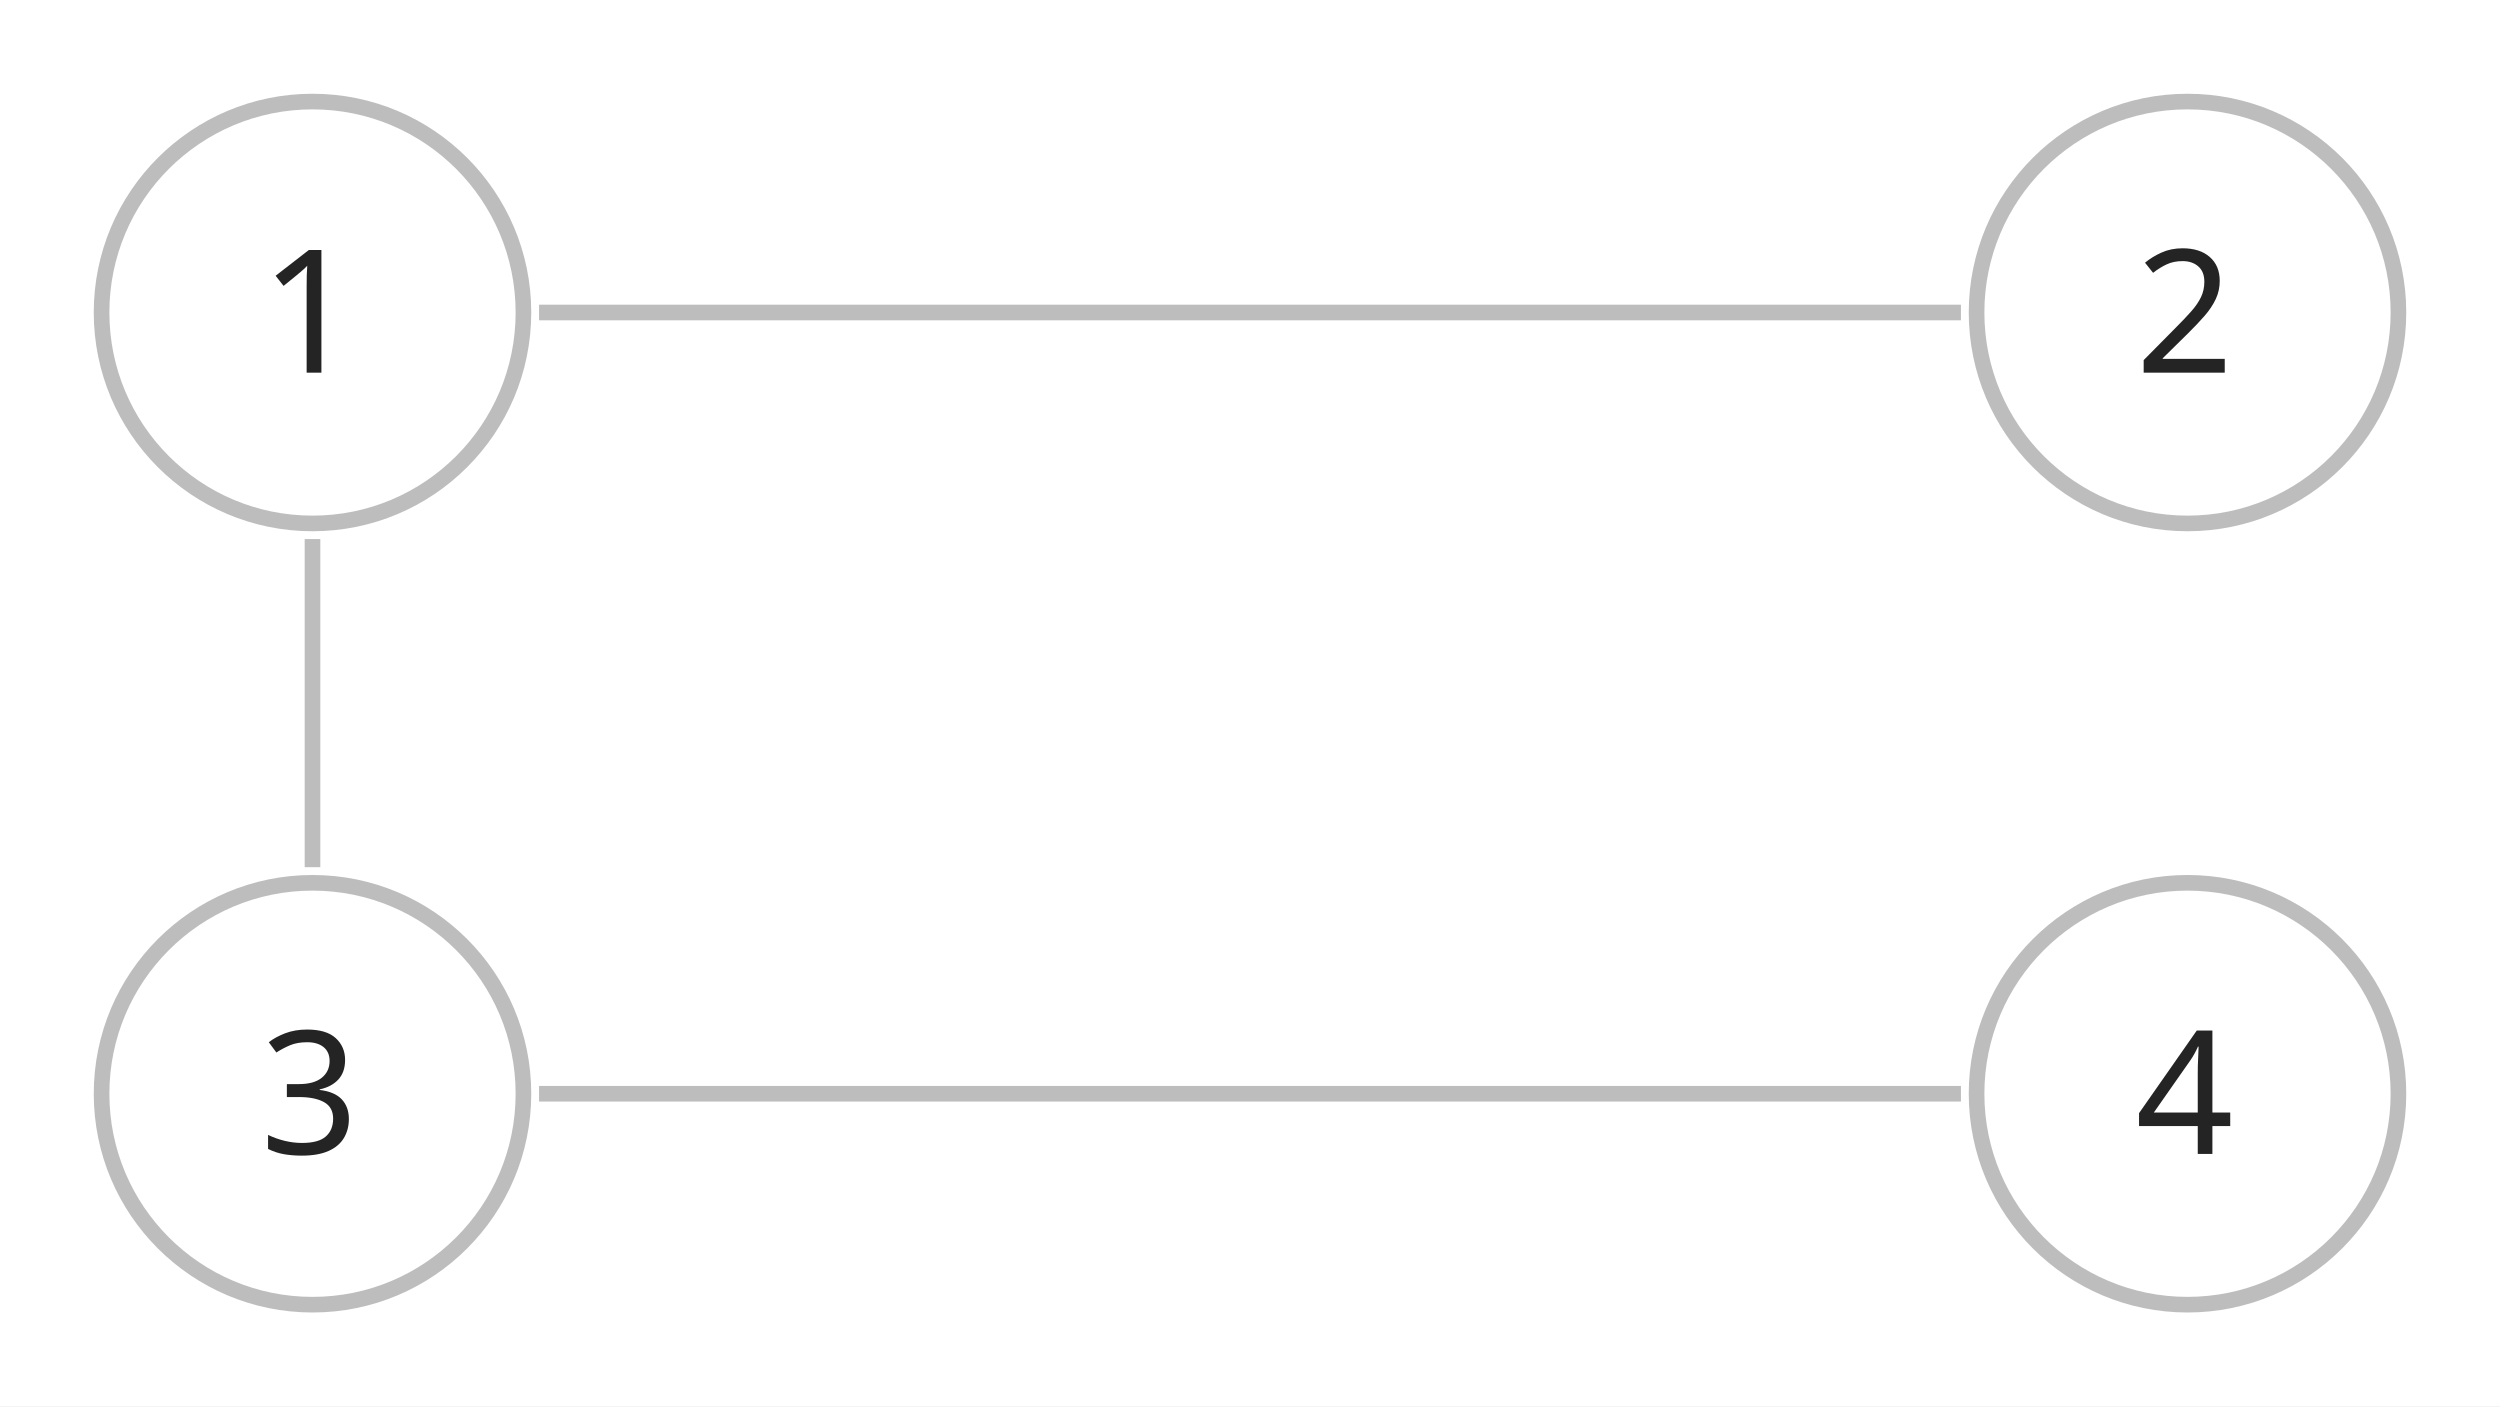
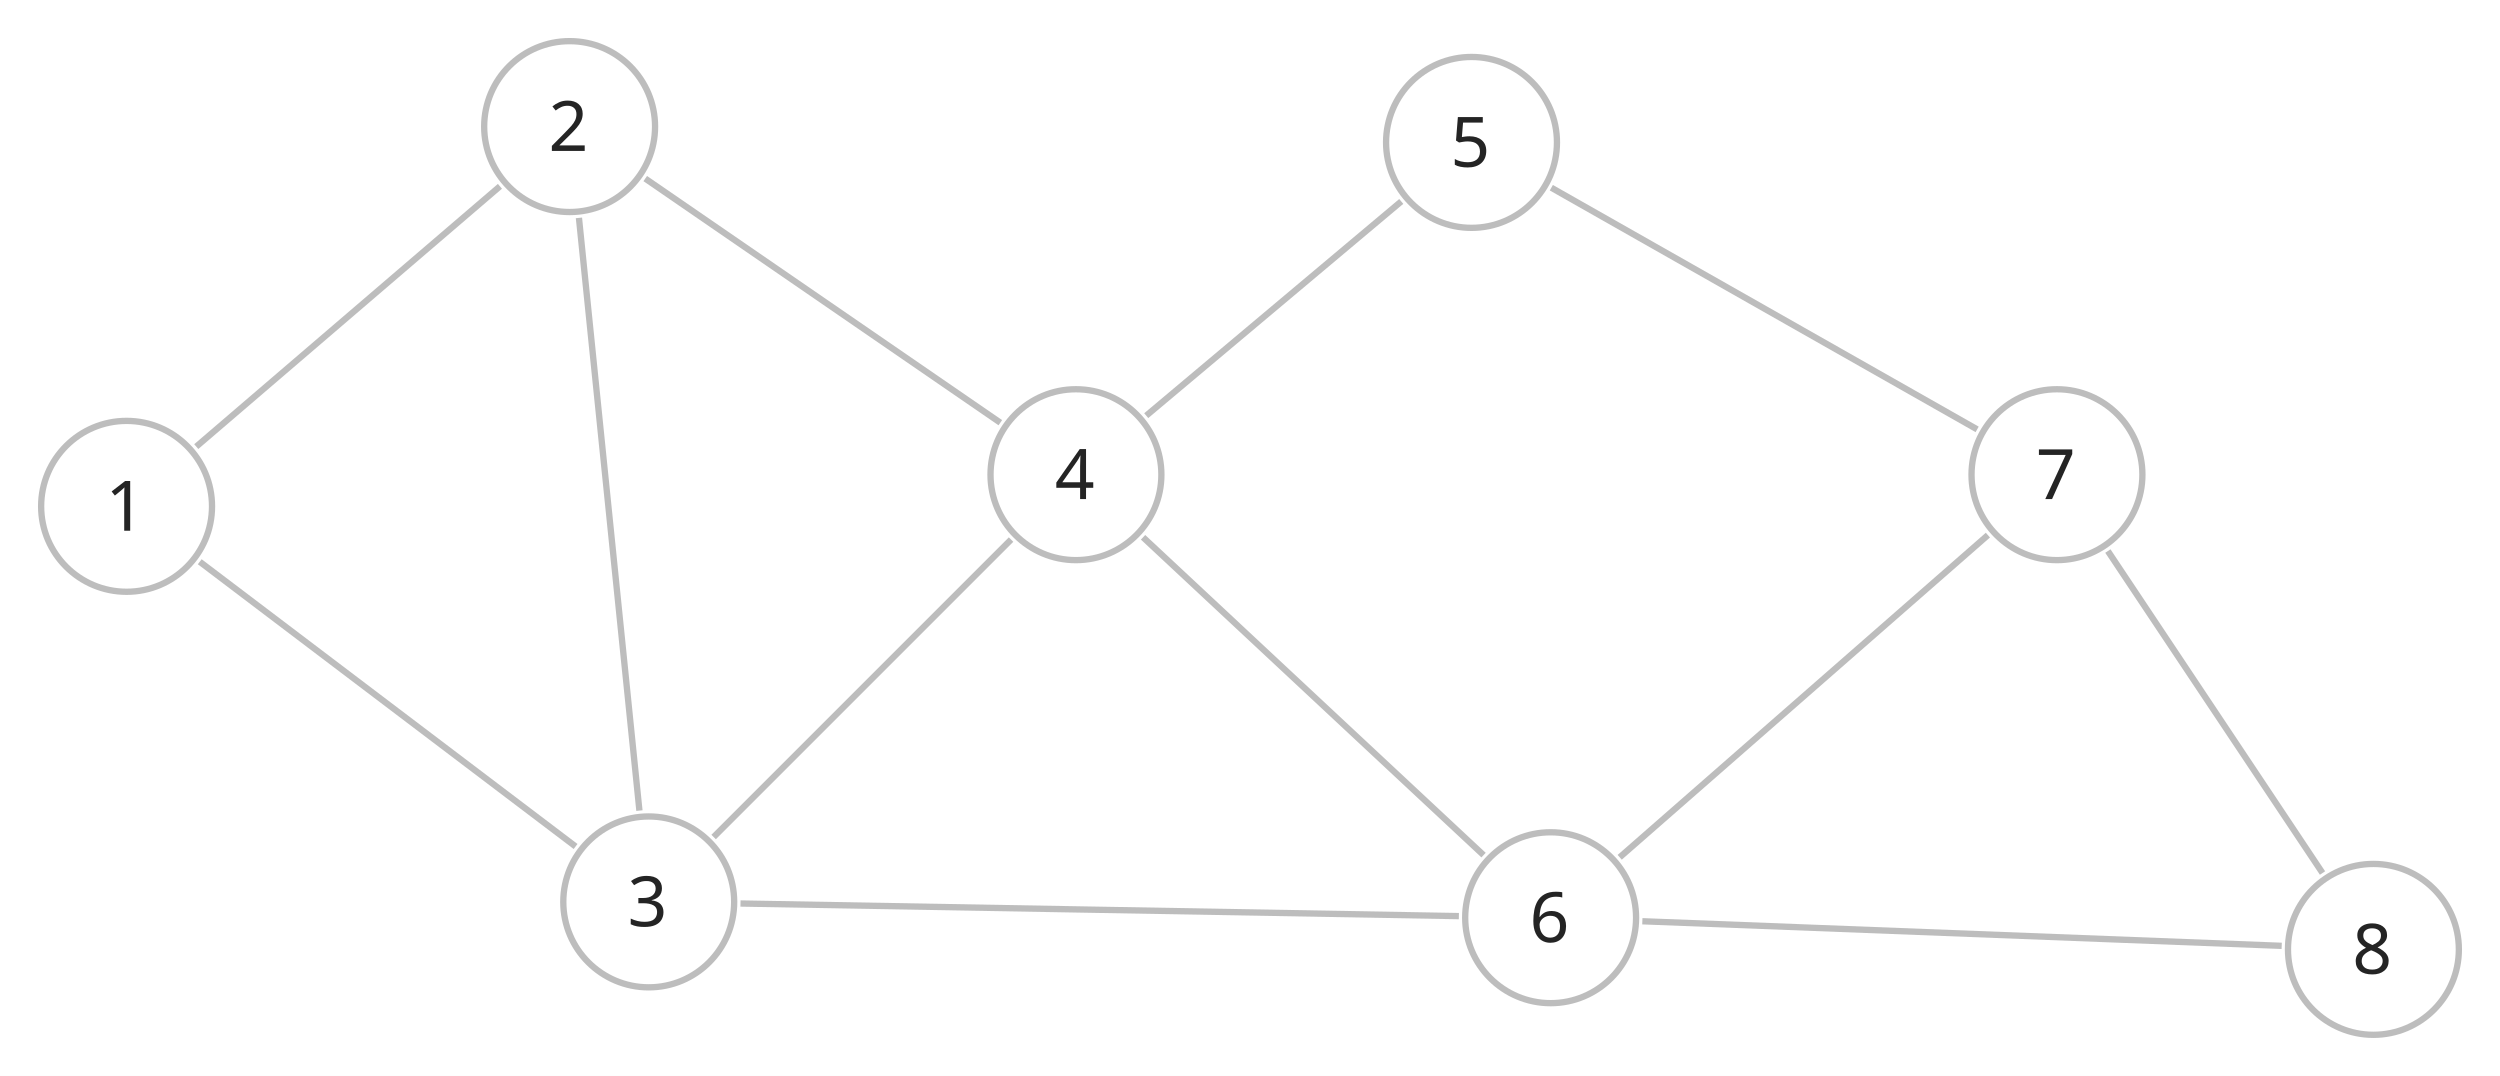
- <svg xmlns="http://www.w3.org/2000/svg" width="320" height="180" viewBox="-40 -40 320 180" role="img" aria-label="간선 1-2, 1-3, 3-4로 연결된 무방향 그래프" font-family="Nanum Gothic, sans-serif">
-   <rect x="-40" y="-40" width="320" height="180" fill="white" />
+ <svg xmlns="http://www.w3.org/2000/svg" width="790" height="340" viewBox="10 0 790 340" role="img" aria-label="정점 8개와 간선 12개로 이루어지고 여러 사이클과 갈림길이 있는 무방향 그래프" font-family="Nanum Gothic, sans-serif">
+   <rect x="10" y="0" width="790" height="340" fill="white" />
  <g>
-     <line x1="29.0" y1="0.0" x2="211.0" y2="0.0" stroke="#bdbdbd" stroke-width="2" />
-     <line x1="0.0" y1="29.0" x2="0.0" y2="71.0" stroke="#bdbdbd" stroke-width="2" />
-     <line x1="29.0" y1="100.0" x2="211.0" y2="100.0" stroke="#bdbdbd" stroke-width="2" />
-     <circle cx="0" cy="0" r="27" fill="white" stroke="#bdbdbd" stroke-width="2" />
-     <text x="-6.67" y="7.70" font-size="22" fill="#242424">1</text>
-     <circle cx="240" cy="0" r="27" fill="white" stroke="#bdbdbd" stroke-width="2" />
-     <text x="233.33" y="7.70" font-size="22" fill="#242424">2</text>
-     <circle cx="0" cy="100" r="27" fill="white" stroke="#bdbdbd" stroke-width="2" />
-     <text x="-6.67" y="107.70" font-size="22" fill="#242424">3</text>
-     <circle cx="240" cy="100" r="27" fill="white" stroke="#bdbdbd" stroke-width="2" />
-     <text x="233.33" y="107.70" font-size="22" fill="#242424">4</text>
+     <line x1="72.018" y1="141.127" x2="167.982" y2="58.873" stroke="#bdbdbd" stroke-width="2" />
+     <line x1="73.116" y1="177.512" x2="191.884" y2="267.488" stroke="#bdbdbd" stroke-width="2" />
+     <line x1="192.944" y1="68.85" x2="212.056" y2="256.15" stroke="#bdbdbd" stroke-width="2" />
+     <line x1="213.897" y1="56.429" x2="326.103" y2="133.571" stroke="#bdbdbd" stroke-width="2" />
+     <line x1="235.506" y1="264.494" x2="329.494" y2="170.506" stroke="#bdbdbd" stroke-width="2" />
+     <line x1="243.996" y1="285.509" x2="471.004" y2="289.491" stroke="#bdbdbd" stroke-width="2" />
+     <line x1="372.205" y1="131.347" x2="452.795" y2="63.653" stroke="#bdbdbd" stroke-width="2" />
+     <line x1="371.201" y1="169.787" x2="478.799" y2="270.213" stroke="#bdbdbd" stroke-width="2" />
+     <line x1="500.221" y1="59.315" x2="634.779" y2="135.685" stroke="#bdbdbd" stroke-width="2" />
+     <line x1="521.825" y1="270.903" x2="638.175" y2="169.097" stroke="#bdbdbd" stroke-width="2" />
+     <line x1="528.979" y1="291.115" x2="731.021" y2="298.885" stroke="#bdbdbd" stroke-width="2" />
+     <line x1="676.086" y1="174.129" x2="743.914" y2="275.871" stroke="#bdbdbd" stroke-width="2" />
+     <circle cx="50" cy="160" r="27" fill="white" stroke="#bdbdbd" stroke-width="2" />
+     <text x="43.33" y="167.70" font-size="22" fill="#242424">1</text>
+     <circle cx="190" cy="40" r="27" fill="white" stroke="#bdbdbd" stroke-width="2" />
+     <text x="183.33" y="47.70" font-size="22" fill="#242424">2</text>
+     <circle cx="215" cy="285" r="27" fill="white" stroke="#bdbdbd" stroke-width="2" />
+     <text x="208.33" y="292.70" font-size="22" fill="#242424">3</text>
+     <circle cx="350" cy="150" r="27" fill="white" stroke="#bdbdbd" stroke-width="2" />
+     <text x="343.33" y="157.70" font-size="22" fill="#242424">4</text>
+     <circle cx="475" cy="45" r="27" fill="white" stroke="#bdbdbd" stroke-width="2" />
+     <text x="468.33" y="52.70" font-size="22" fill="#242424">5</text>
+     <circle cx="500" cy="290" r="27" fill="white" stroke="#bdbdbd" stroke-width="2" />
+     <text x="493.33" y="297.70" font-size="22" fill="#242424">6</text>
+     <circle cx="660" cy="150" r="27" fill="white" stroke="#bdbdbd" stroke-width="2" />
+     <text x="653.33" y="157.70" font-size="22" fill="#242424">7</text>
+     <circle cx="760" cy="300" r="27" fill="white" stroke="#bdbdbd" stroke-width="2" />
+     <text x="753.33" y="307.70" font-size="22" fill="#242424">8</text>
  </g>
</svg>
